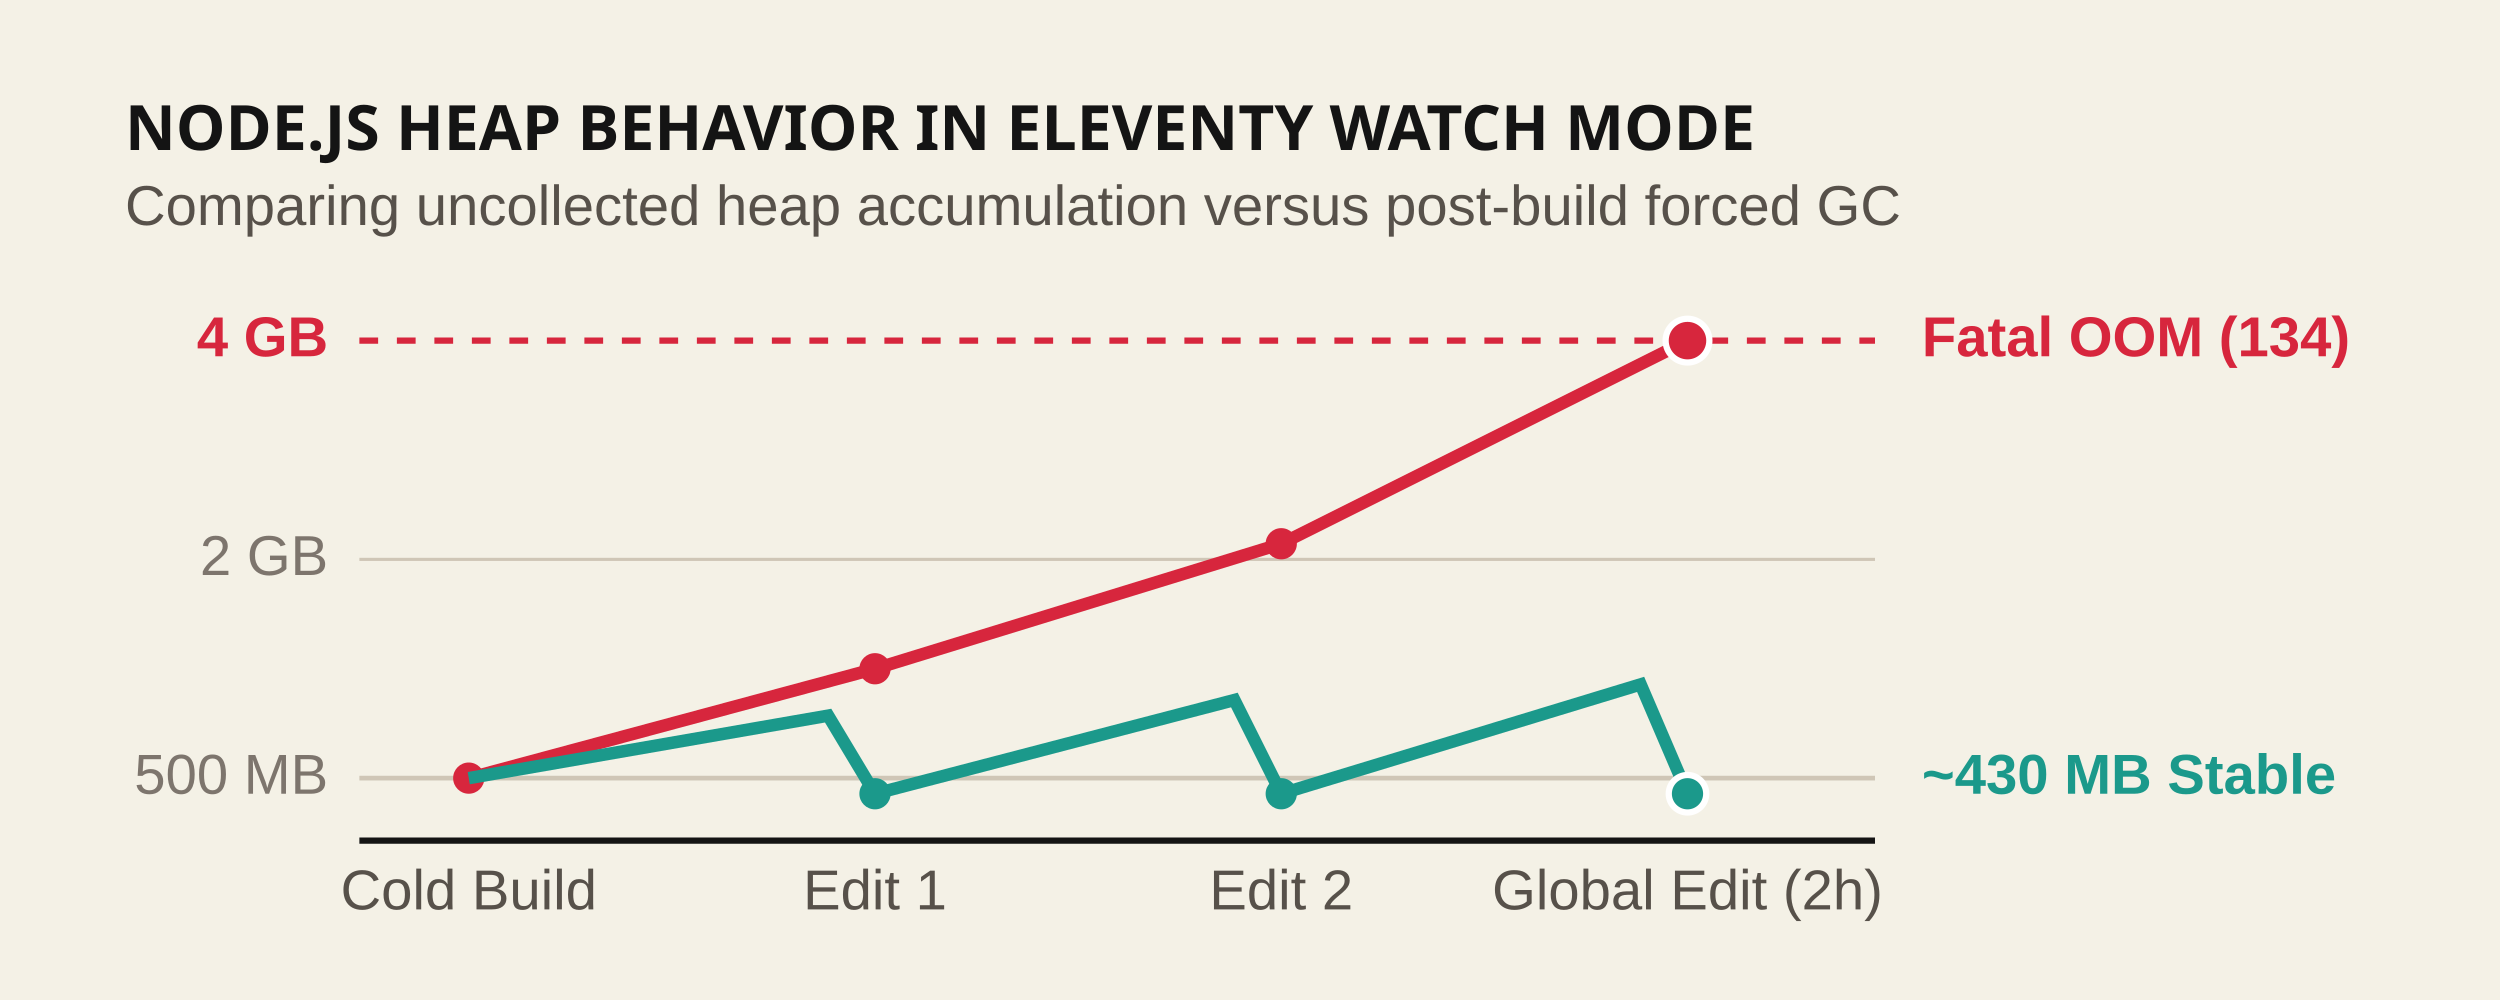
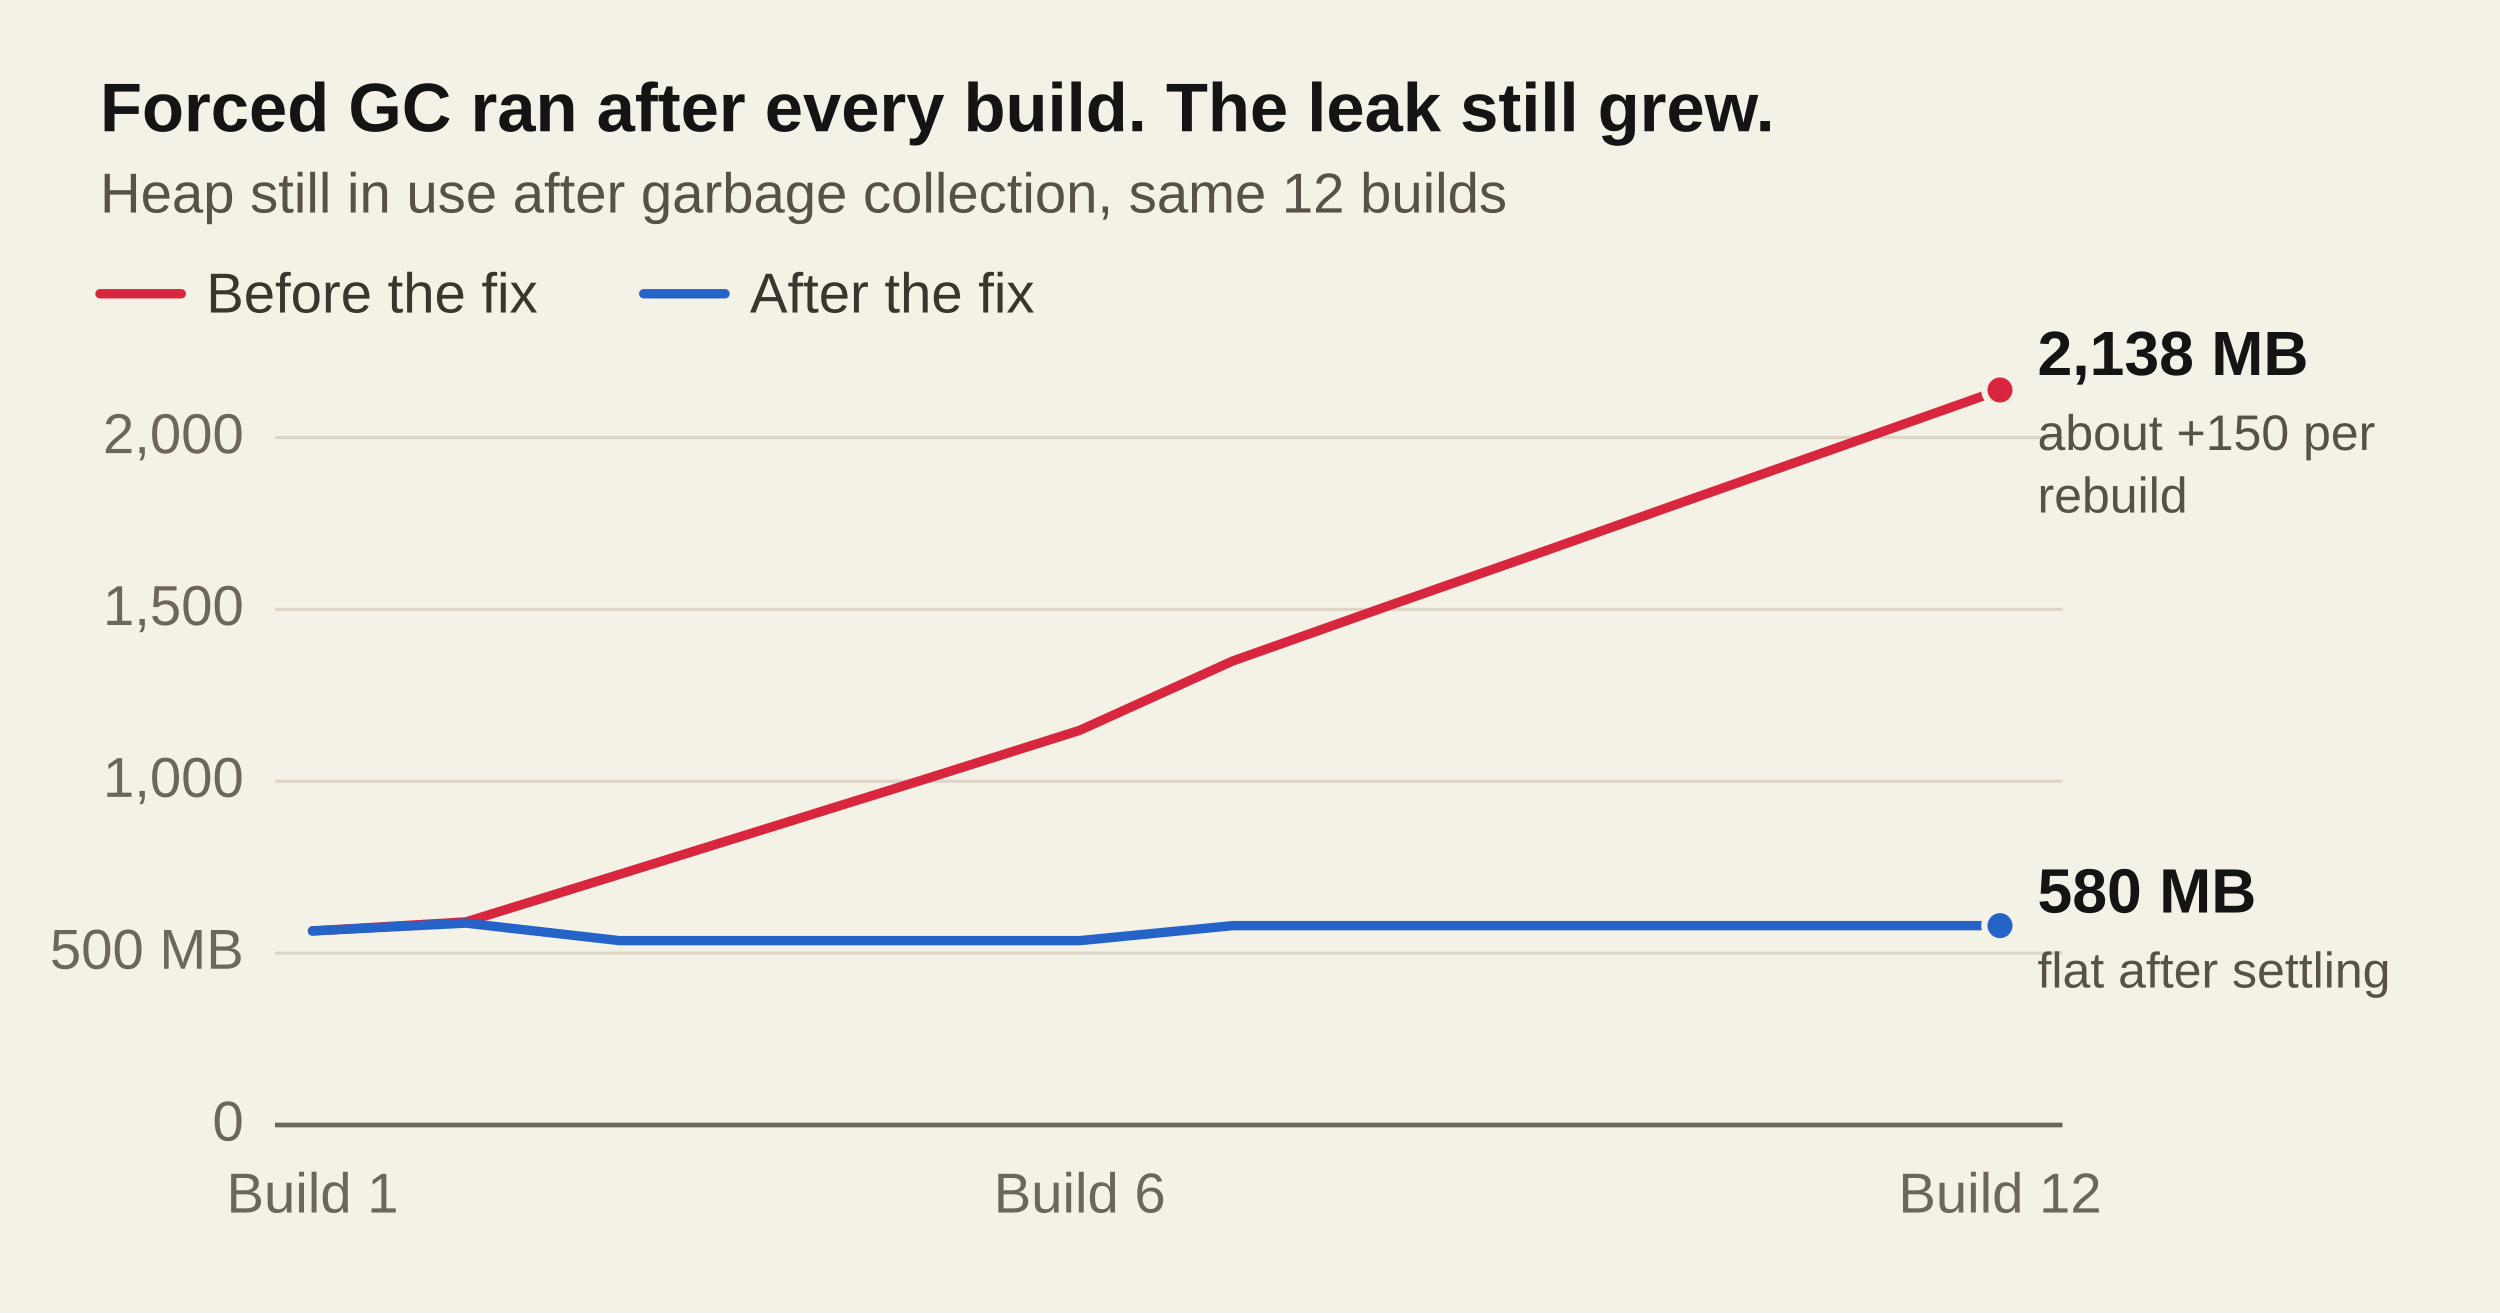
- <svg xmlns="http://www.w3.org/2000/svg" viewBox="0 0 800 320" width="100%" height="320" role="img" aria-labelledby="heap-title heap-desc">
-   <rect width="800" height="320" fill="#f4f1e6" />
-   <g transform="translate(40, 24)">
-     <text x="0" y="24" font-family="'Arial Black', sans-serif" font-size="20" font-weight="900" fill="#141414">NODE.JS HEAP BEHAVIOR IN ELEVENTY WATCH MODE</text>
-     <text x="0" y="48" font-family="Arial, sans-serif" font-size="18" fill="#57514a">Comparing uncollected heap accumulation versus post-build forced GC</text>
-     <g transform="translate(0, 65)">
-       <line x1="75" y1="20" x2="560" y2="20" stroke="#d7263d" stroke-width="2" stroke-dasharray="6 6" />
-       <text x="65" y="25" font-family="Arial, sans-serif" font-size="18" font-weight="700" fill="#d7263d" text-anchor="end">4 GB</text>
-       <text x="575" y="25" font-family="Arial, sans-serif" font-size="18" font-weight="700" fill="#d7263d">Fatal OOM (134)</text>
-       <line x1="75" y1="90" x2="560" y2="90" stroke="#cfc6b6" stroke-width="1" />
-       <text x="65" y="95" font-family="Arial, sans-serif" font-size="18" fill="#7d756d" text-anchor="end">2 GB</text>
-       <line x1="75" y1="160" x2="560" y2="160" stroke="#cfc6b6" stroke-width="1.5" />
-       <text x="65" y="165" font-family="Arial, sans-serif" font-size="18" fill="#7d756d" text-anchor="end">500 MB</text>
-       <text x="575" y="165" font-family="Arial, sans-serif" font-size="18" font-weight="700" fill="#1b998b">~430 MB Stable</text>
-       <line x1="75" y1="180" x2="560" y2="180" stroke="#141414" stroke-width="2" />
-       <text x="110" y="202" font-family="Arial, sans-serif" font-size="18" fill="#57514a" text-anchor="middle">Cold Build</text>
-       <text x="240" y="202" font-family="Arial, sans-serif" font-size="18" fill="#57514a" text-anchor="middle">Edit 1</text>
-       <text x="370" y="202" font-family="Arial, sans-serif" font-size="18" fill="#57514a" text-anchor="middle">Edit 2</text>
-       <text x="500" y="202" font-family="Arial, sans-serif" font-size="18" fill="#57514a" text-anchor="middle">Global Edit (2h)</text>
-       <path d="M 110 160 L 240 125 L 370 85 L 500 20" fill="none" stroke="#d7263d" stroke-width="4" />
-       <circle cx="110" cy="160" r="5" fill="#d7263d" />
-       <circle cx="240" cy="125" r="5" fill="#d7263d" />
-       <circle cx="370" cy="85" r="5" fill="#d7263d" />
-       <circle cx="500" cy="20" r="7" fill="#d7263d" stroke="#ffffff" stroke-width="2" />
-       <path d="M 110 160 L 225 140 L 240 165 L 355 135 L 370 165 L 485 130 L 500 165" fill="none" stroke="#1b998b" stroke-width="4" />
-       <circle cx="240" cy="165" r="5" fill="#1b998b" />
-       <circle cx="370" cy="165" r="5" fill="#1b998b" />
-       <circle cx="500" cy="165" r="6" fill="#1b998b" stroke="#ffffff" stroke-width="2" />
-     </g>
+ <svg xmlns="http://www.w3.org/2000/svg" viewBox="0 0 800 420" width="100%" role="img" aria-labelledby="heap-title heap-desc">
+   <rect width="800" height="420" fill="#f4f1e6" />
+   <text x="32" y="42" font-family="Arial, sans-serif" font-size="22" font-weight="700" fill="#141414">Forced GC ran after every build. The leak still grew.</text>
+   <text x="32" y="68" font-family="Arial, sans-serif" font-size="18" fill="#57514a">Heap still in use after garbage collection, same 12 builds</text>
+   <g font-family="Arial, sans-serif" font-size="18" fill="#3a352f">
+     <line x1="32" y1="94" x2="58" y2="94" stroke="#d7263d" stroke-width="3" stroke-linecap="round" />
+     <text x="66" y="100">Before the fix</text>
+     <line x1="206" y1="94" x2="232" y2="94" stroke="#2563c9" stroke-width="3" stroke-linecap="round" />
+     <text x="240" y="100">After the fix</text>
+   </g>
+   <g stroke="#ddd5c6" stroke-width="1">
+     <line x1="88" y1="305" x2="660" y2="305" />
+     <line x1="88" y1="250" x2="660" y2="250" />
+     <line x1="88" y1="195" x2="660" y2="195" />
+     <line x1="88" y1="140" x2="660" y2="140" />
+   </g>
+   <line x1="88" y1="360" x2="660" y2="360" stroke="#6d665d" stroke-width="1.5" />
+   <g font-family="Arial, sans-serif" font-size="18" fill="#6d665d" text-anchor="end">
+     <text x="78" y="365">0</text>
+     <text x="78" y="310">500 MB</text>
+     <text x="78" y="255">1,000</text>
+     <text x="78" y="200">1,500</text>
+     <text x="78" y="145">2,000</text>
+   </g>
+   <g font-family="Arial, sans-serif" font-size="18" fill="#6d665d" text-anchor="middle">
+     <text x="100" y="388">Build 1</text>
+     <text x="345.5" y="388">Build 6</text>
+     <text x="640" y="388">Build 12</text>
+   </g>
+   <polyline fill="none" stroke="#d7263d" stroke-width="3" stroke-linejoin="round" stroke-linecap="round" points="100,297.9 149.1,295 198.2,279.8 247.3,264.5 296.4,249.2 345.5,233.7 394.5,211.5 443.6,194.1 492.7,176.9 541.8,159.5 590.9,142.2 640,124.8" />
+   <polyline fill="none" stroke="#2563c9" stroke-width="3" stroke-linejoin="round" stroke-linecap="round" points="100,297.9 149.1,295.4 198.2,301 247.3,301 296.4,301 345.5,301 394.5,296.2 443.6,296.2 492.7,296.2 541.8,296.2 590.9,296.2 640,296.2" />
+   <circle cx="640" cy="124.8" r="5" fill="#d7263d" stroke="#f4f1e6" stroke-width="2" />
+   <circle cx="640" cy="296.2" r="5" fill="#2563c9" stroke="#f4f1e6" stroke-width="2" />
+   <g font-family="Arial, sans-serif" font-size="20" fill="#141414">
+     <text x="652" y="120" font-weight="700">2,138 MB</text>
+     <text x="652" y="144" font-size="16" fill="#57514a">about +150 per</text>
+     <text x="652" y="164" font-size="16" fill="#57514a">rebuild</text>
+     <text x="652" y="292" font-weight="700">580 MB</text>
+     <text x="652" y="316" font-size="16" fill="#57514a">flat after settling</text>
  </g>
</svg>
